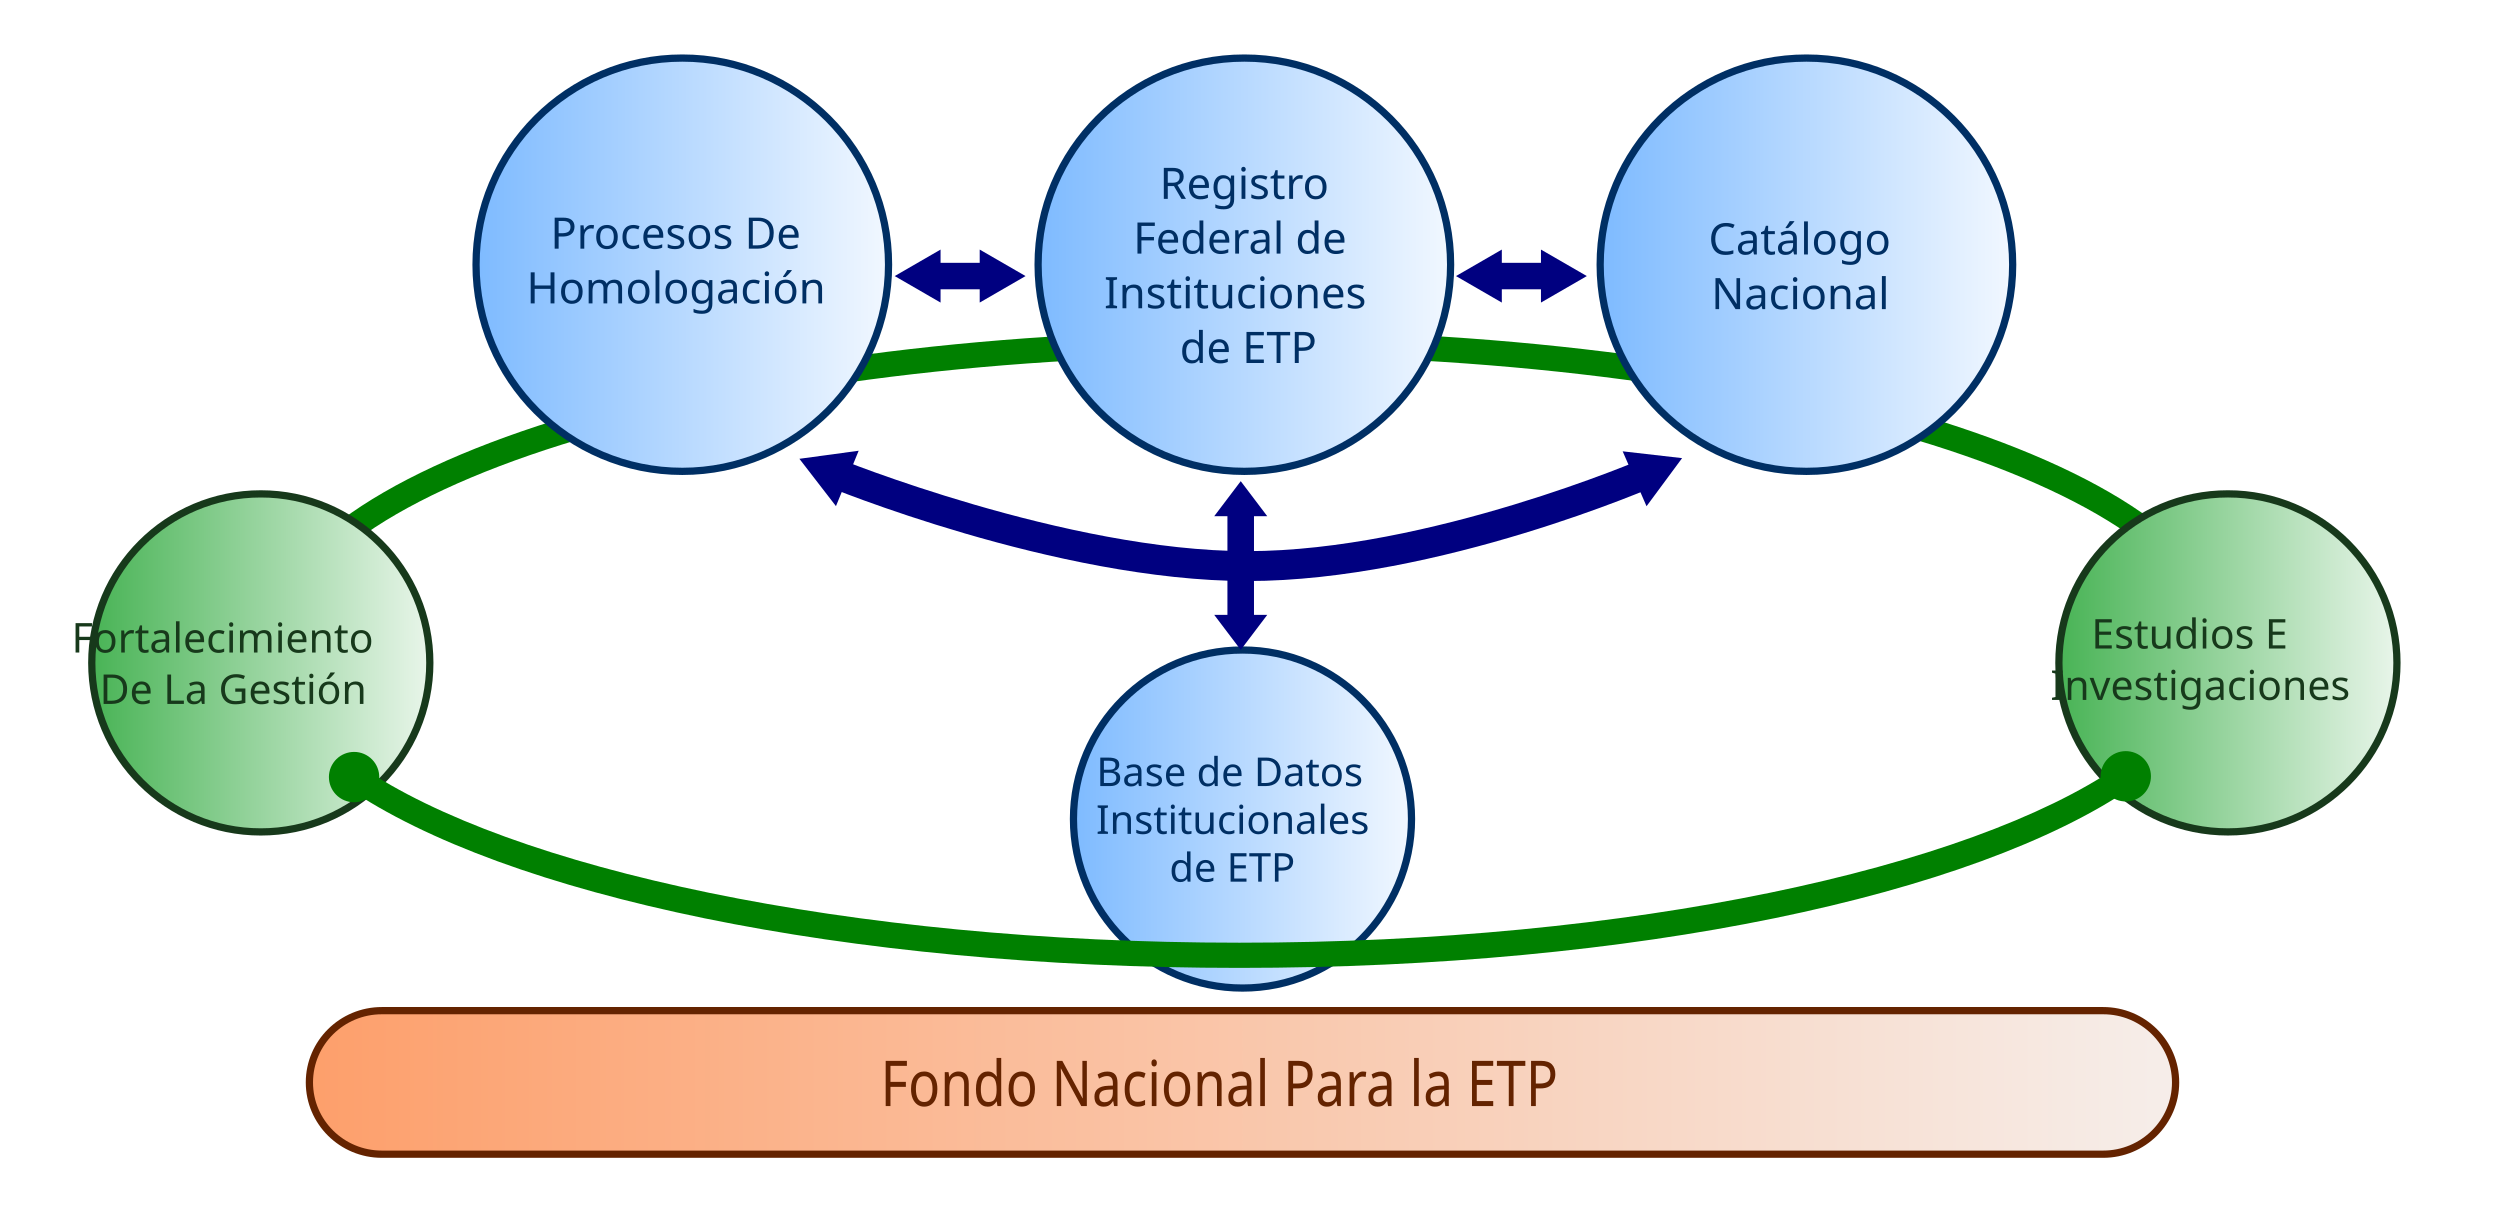
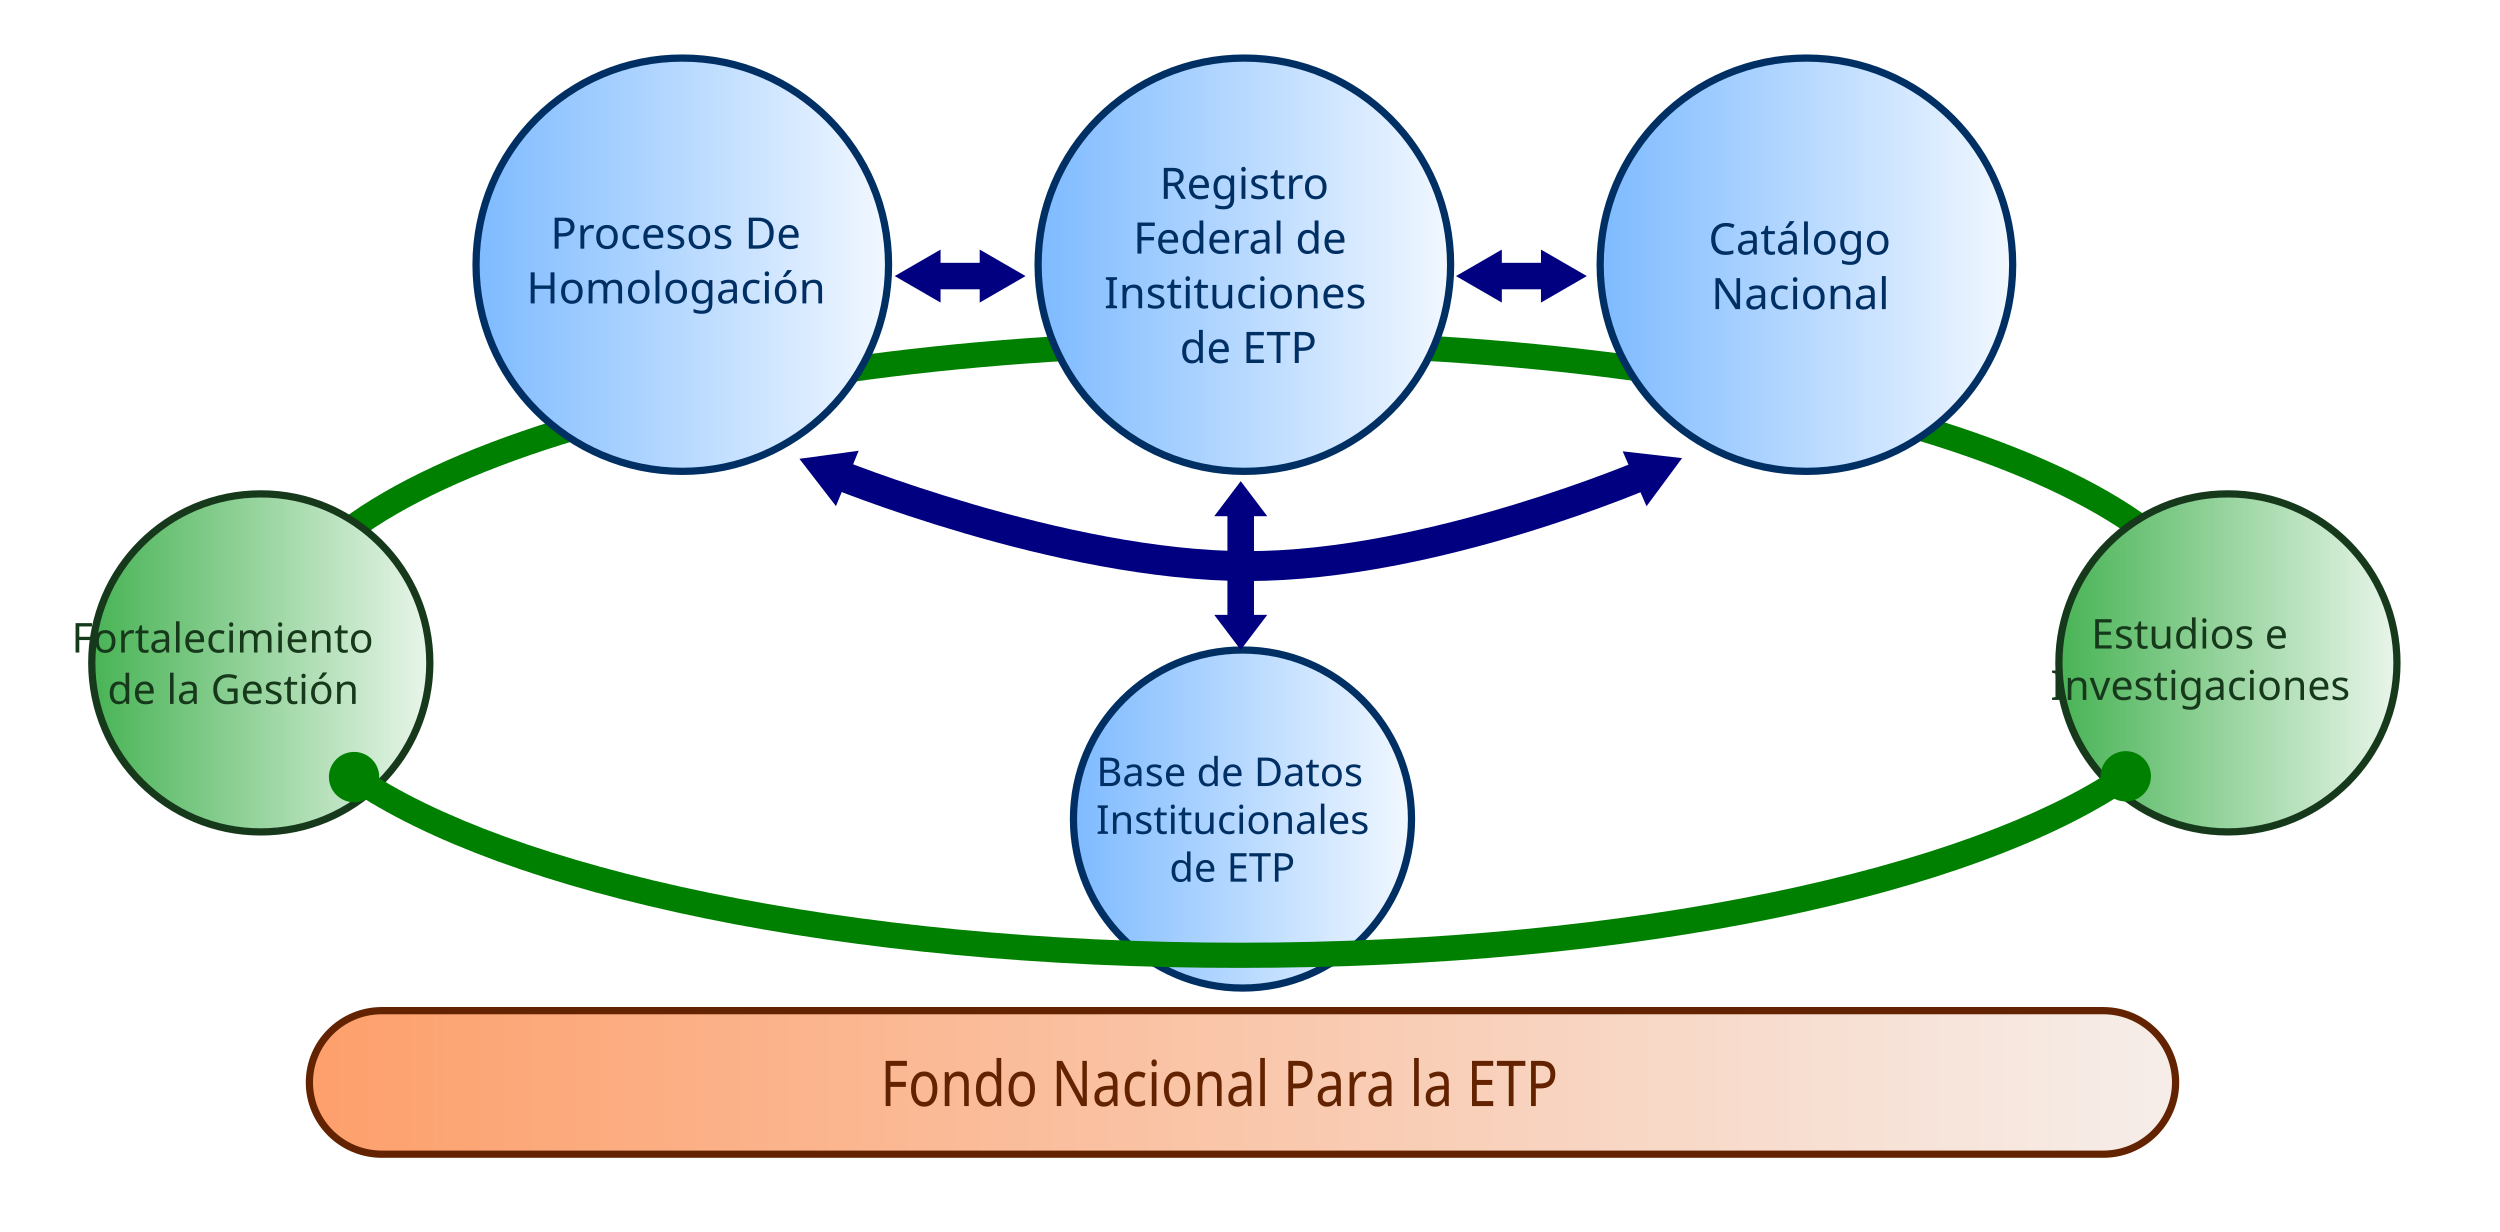
<svg xmlns="http://www.w3.org/2000/svg" xmlns:xlink="http://www.w3.org/1999/xlink" id="svg2" viewBox="0 0 690 340" height="100%" width="100%" version="1.2">
  <defs id="defs4">
    <linearGradient id="linearGradient4652">
      <stop id="stop4654" stop-color="#47b354" offset="0" />
      <stop id="stop4656" stop-color="#eaf6eb" offset="1" />
    </linearGradient>
    <linearGradient id="linearGradient3600-0-3">
      <stop id="stop3602-0-1" stop-color="#7dbaff" offset="0" />
      <stop id="stop3604-6-0" stop-color="#f2f8ff" offset="1" />
    </linearGradient>
    <linearGradient id="linearGradient4748" x1="-390.83" xlink:href="#linearGradient4652" gradientUnits="userSpaceOnUse" x2="-265.1" y1="56.78" y2="56.78" />
    <linearGradient id="linearGradient4750" x1="-390.65" xlink:href="#linearGradient3600-0-3" gradientUnits="userSpaceOnUse" x2="-265.28" y1="56.78" y2="56.78" />
    <linearGradient id="linearGradient4014" x1="-902.5" gradientUnits="userSpaceOnUse" y1="329.66" gradientTransform="matrix(0.7540672,0,0,0.7540672,764.0532,50.16635)" x2="-214.45" y2="329.66">
      <stop id="stop4638" stop-color="#fd9f6b" offset="0" />
      <stop id="stop4640" stop-color="#f6eeea" offset="1" />
    </linearGradient>
    <linearGradient id="linearGradient4178" x1="-390.83" xlink:href="#linearGradient3600-0-3" gradientUnits="userSpaceOnUse" x2="-265.1" y1="56.78" y2="56.78" />
    <linearGradient id="linearGradient3255" y2="56.78" xlink:href="#linearGradient4652" gradientUnits="userSpaceOnUse" x2="-265.1" gradientTransform="matrix(0.7540672,0,0,0.7540672,319.2859,140.1414)" y1="56.78" x1="-390.83" />
  </defs>
  <path id="path9162" d="m344.07,91.202c-74.539,0-142.02,9.465-191.16,24.908-24.568,7.721-44.561,16.911-58.652,27.382-14.092,10.471-22.528,22.516-22.528,35.677,0,14.183,9.756,27.042,25.921,38.104l3.912-5.75c-15.166-10.38-22.872-21.39-22.872-32.35,0-10.173,6.605-20.344,19.724-30.092s32.492-18.775,56.579-26.345c48.172-15.14,115.13-24.578,189.08-24.578,73.949,0,140.89,9.438,189.06,24.578,24.086,7.57,43.483,16.597,56.602,26.345s19.724,19.919,19.724,30.092c0,10.945-7.685,21.937-22.811,32.307l3.912,5.726c16.114-11.048,25.85-23.875,25.85-38.033,0-13.161-8.436-25.206-22.528-35.677s-34.084-19.661-58.652-27.382c-49.13-15.45-116.61-24.918-191.15-24.918z" style="direction:ltr;block-progression:tb;text-indent:0;color:#000000;enable-background:accumulate;text-transform:none;text-align:start;" fill="#008000" />
  <g id="g_bases">
    <path id="path4910" stroke-linejoin="round" style="stroke-dasharray:none;" d="m-266.1,56.78a61.864,61.864,0,1,1,-123.73,0,61.864,61.864,0,1,1,123.73,0z" stroke-dashoffset="0" transform="matrix(0.7540672,0,0,0.7540672,590.2344,183.2368)" stroke="#002f64" stroke-miterlimit="4" stroke-width="2.652" fill="url(#linearGradient4178)" />
    <text id="text4098" style="writing-mode:lr-tb;text-anchor:start;text-align:start;" font-family="Sans" xml:space="preserve" font-size="11px" font-style="normal" font-stretch="normal" line-height="125%" font-variant="normal" y="216.957" x="302.614" font-weight="normal" fill="#002f64">
      <tspan id="tspan4100" y="216.957" x="302.614">
        <tspan id="tspan4102" style="writing-mode:lr-tb;text-anchor:start;text-align:start;" font-family="Sans" font-size="11px" y="216.957" font-stretch="normal" font-variant="normal" font-style="normal" x="302.614" font-weight="normal" line-height="125%" fill="#002f64">Base de Datos </tspan>
      </tspan>
      <tspan id="tspan4104" y="230.153" x="302.511">
        <tspan id="tspan4106" style="writing-mode:lr-tb;text-anchor:start;text-align:start;" font-family="Sans" font-size="11px" y="230.153" font-stretch="normal" font-variant="normal" font-style="normal" x="302.511" font-weight="normal" line-height="125%" fill="#002f64">Institucionales </tspan>
      </tspan>
      <tspan id="tspan4108" y="243.35" x="322.749">
        <tspan id="tspan4110" style="writing-mode:lr-tb;text-anchor:start;text-align:start;" font-family="Sans" font-size="11px" y="243.35" font-stretch="normal" font-variant="normal" font-style="normal" x="322.749" font-weight="normal" line-height="125%" fill="#002f64">de ETP</tspan>
      </tspan>
    </text>
    <path id="path3446" d="m-266.1,56.78a61.864,61.864,0,1,1,-123.73,0,61.864,61.864,0,1,1,123.73,0z" stroke-opacity="0" fill-opacity="0" transform="matrix(0.7540672,0,0,0.7540672,590.2344,183.2368)" stroke-miterlimit="4" />
  </g>
  <g id="g_homologacion">
    <path id="path4912" stroke-linejoin="round" style="stroke-dasharray:none;" d="m-266.1,56.78a61.864,61.864,0,1,1,-123.73,0,61.864,61.864,0,1,1,123.73,0z" stroke-dashoffset="0" transform="matrix(0.9201729,0,0,0.9219304,490.0981,20.71322)" stroke="#002f64" stroke-miterlimit="4" stroke-width="2.171" fill="url(#linearGradient4750)" />
    <text id="text4070" style="writing-mode:lr-tb;text-anchor:start;text-align:start;" line-height="125%" font-family="Sans" xml:space="preserve" transform="scale(0.9990464,1.000954)" font-stretch="normal" font-size="12px" font-variant="normal" y="68.576" x="152.08" font-weight="normal" font-style="normal" fill="#002f64">
      <tspan id="tspan4072" y="68.576" x="152.08">
        <tspan id="tspan4074" style="writing-mode:lr-tb;text-anchor:start;text-align:start;" font-family="Sans" font-size="12px" y="68.576" font-stretch="normal" font-variant="normal" font-style="normal" x="152.08" font-weight="normal" line-height="125%" fill="#002f64">Procesos De </tspan>
      </tspan>
      <tspan id="tspan4076" y="83.657" x="145.458">
        <tspan id="tspan4078" style="writing-mode:lr-tb;text-anchor:start;text-align:start;" font-family="Sans" font-size="12px" y="83.657" font-stretch="normal" font-variant="normal" font-style="normal" x="145.458" font-weight="normal" line-height="125%" fill="#002f64">Homologación</tspan>
      </tspan>
    </text>
    <path id="path3446-6" d="m-266.1,56.78a61.864,61.864,0,1,1,-123.73,0,61.864,61.864,0,1,1,123.73,0z" stroke-opacity="0" fill-opacity="0" transform="matrix(0.9201729,0,0,0.9219304,490.0981,20.71322)" stroke-miterlimit="4" />
  </g>
  <g id="g_registro">
    <path id="path4914" stroke-linejoin="round" style="stroke-dasharray:none;" d="m-266.1,56.78a61.864,61.864,0,1,1,-123.73,0,61.864,61.864,0,1,1,123.73,0z" stroke-dashoffset="0" transform="matrix(0.9201729,0,0,0.9219304,645.2271,20.71321)" stroke="#002f64" stroke-miterlimit="4" stroke-width="2.171" fill="url(#linearGradient4750)" />
    <text id="text4080" style="text-anchor:start;text-align:start;" line-height="125%" font-family="Sans" xml:space="preserve" transform="scale(0.9990464,1.000954)" font-stretch="normal" font-size="12px" font-variant="normal" y="54.842" x="320.365" font-weight="normal" font-style="normal" fill="#002f64">
      <tspan id="tspan4082" y="54.842" x="320.365" style="writing-mode:lr-tb;text-anchor:start;text-align:start;" line-height="125%">
        <tspan id="tspan4084" style="writing-mode:lr-tb;text-anchor:start;text-align:start;" font-family="Sans" font-size="12px" y="54.842" font-stretch="normal" font-variant="normal" font-style="normal" x="320.365" font-weight="normal" line-height="125%" fill="#002f64">Registro </tspan>
      </tspan>
      <tspan id="tspan4086" y="69.923" x="313.083" style="writing-mode:lr-tb;text-anchor:start;text-align:start;" line-height="125%">
        <tspan id="tspan4088" style="writing-mode:lr-tb;text-anchor:start;text-align:start;" font-family="Sans" font-size="12px" y="69.923" font-stretch="normal" font-variant="normal" font-style="normal" x="313.083" font-weight="normal" line-height="125%" fill="#002f64">Federal de </tspan>
      </tspan>
      <tspan id="tspan4090" y="85.005" x="305.024" style="writing-mode:lr-tb;text-anchor:start;text-align:start;" line-height="125%">
        <tspan id="tspan4092" style="writing-mode:lr-tb;text-anchor:start;text-align:start;" font-family="Sans" font-size="12px" y="85.005" font-stretch="normal" font-variant="normal" font-style="normal" x="305.024" font-weight="normal" line-height="125%" fill="#002f64">Instituciones </tspan>
      </tspan>
      <tspan id="tspan4094" y="100.086" x="325.938" style="writing-mode:lr-tb;text-anchor:start;text-align:start;" line-height="125%">
        <tspan id="tspan4096" style="writing-mode:lr-tb;text-anchor:start;text-align:start;" font-family="Sans" font-size="12px" y="100.086" font-stretch="normal" font-variant="normal" font-style="normal" x="325.938" font-weight="normal" line-height="125%" fill="#002f64">de ETP</tspan>
      </tspan>
    </text>
    <path id="path3446-6-9" d="m-266.1,56.78a61.864,61.864,0,1,1,-123.73,0,61.864,61.864,0,1,1,123.73,0z" stroke-opacity="0" fill-opacity="0" transform="matrix(0.9201729,0,0,0.9219304,645.2271,20.71321)" stroke-miterlimit="4" />
  </g>
  <g id="g_catalogo">
    <path id="path4916" stroke-linejoin="round" style="stroke-dasharray:none;" d="m-266.1,56.78a61.864,61.864,0,1,1,-123.73,0,61.864,61.864,0,1,1,123.73,0z" stroke-dashoffset="0" transform="matrix(0.9201729,0,0,0.9219304,800.3561,20.71322)" stroke="#002f64" stroke-miterlimit="4" stroke-width="2.171" fill="url(#linearGradient4750)" />
    <text id="text4112" style="writing-mode:lr-tb;text-anchor:start;text-align:start;" line-height="125%" font-family="Sans" xml:space="preserve" transform="scale(0.9990464,1.000954)" font-stretch="normal" font-size="12px" font-variant="normal" y="70.164" x="471.991" font-weight="normal" font-style="normal" fill="#002f64">
      <tspan id="tspan4114" y="70.164" x="471.991">
        <tspan id="tspan4116" style="writing-mode:lr-tb;text-anchor:start;text-align:start;" font-family="Sans" font-size="12px" y="70.164" font-stretch="normal" font-variant="normal" font-style="normal" x="471.991" font-weight="normal" line-height="125%" fill="#002f64">Catálogo </tspan>
      </tspan>
      <tspan id="tspan4118" y="85.245" x="472.768">
        <tspan id="tspan4120" style="writing-mode:lr-tb;text-anchor:start;text-align:start;" font-family="Sans" font-size="12px" y="85.245" font-stretch="normal" font-variant="normal" font-style="normal" x="472.768" font-weight="normal" line-height="125%" fill="#002f64">Nacional</tspan>
      </tspan>
    </text>
    <path id="path3446-6-2" d="m-266.1,56.78a61.864,61.864,0,1,1,-123.73,0,61.864,61.864,0,1,1,123.73,0z" stroke-opacity="0" fill-opacity="0" transform="matrix(0.9201729,0,0,0.9219304,800.3561,20.71322)" stroke-miterlimit="4" />
  </g>
  <g id="g_fortalecimiento">
    <path id="path4918" stroke-linejoin="round" style="stroke-dasharray:none;" d="m118.63,182.96a46.65,46.65,0,0,1,-93.301,0,46.65,46.65,0,1,1,93.301,0z" stroke-dashoffset="0" stroke="#17391b" stroke-miterlimit="4" stroke-width="2" fill="url(#linearGradient3255)" />
    <path id="path3446-60-0" d="m118.63,182.96a46.65,46.65,0,0,1,-93.301,0,46.65,46.65,0,1,1,93.301,0z" stroke-opacity="0" fill-opacity="0" stroke-miterlimit="4" />
    <text id="text4070-5" style="writing-mode:lr-tb;text-anchor:middle;text-align:center;" line-height="125%" font-family="Sans" transform="scale(0.9990464,1.000954)" y="179.925" font-stretch="normal" font-size="11.333px" font-variant="normal" font-style="normal" x="71.798" font-weight="normal" xml:space="preserve" fill="#17391b">
      <tspan id="tspan3251" x="71.798" y="179.925">Fortalecimiento</tspan>
-       <tspan id="tspan3253" x="71.798" y="194.091">De La Gestión</tspan>
+       <tspan id="tspan3253" x="71.798" y="194.091">de la Gestión</tspan>
    </text>
  </g>
  <g id="g_estudios">
    <path id="path4920" stroke-linejoin="round" style="stroke-dasharray:none;" d="m-266.1,56.78a61.864,61.864,0,1,1,-123.73,0,61.864,61.864,0,1,1,123.73,0z" stroke-dashoffset="0" transform="matrix(0.7540672,0,0,0.7540672,862.2142,140.1414)" stroke="#17391b" stroke-miterlimit="4" stroke-width="2.652" fill="url(#linearGradient4748)" />
    <path id="path3446-60-0-7" d="m-266.1,56.78a61.864,61.864,0,1,1,-123.73,0,61.864,61.864,0,1,1,123.73,0z" stroke-opacity="0" fill-opacity="0" transform="matrix(0.7540672,0,0,0.7540672,862.2142,140.1414)" stroke-miterlimit="4" />
    <text id="text4070-5-1" style="writing-mode:lr-tb;text-anchor:middle;text-align:center;" line-height="125%" font-family="Sans" transform="scale(0.9990464,1.000954)" y="178.826" font-stretch="normal" font-size="11.333px" font-variant="normal" font-style="normal" x="615.217" font-weight="normal" xml:space="preserve" fill="#17391b">
-       <tspan id="tspan3251-0" x="615.217" y="178.826">Estudios E</tspan>
+       <tspan id="tspan3251-0" x="615.217" y="178.826">Estudios e</tspan>
      <tspan id="tspan3300" x="615.217" y="192.993">Investigaciones</tspan>
    </text>
  </g>
  <g id="g_fondo">
    <rect id="rect4922" stroke-linejoin="round" style="stroke-dasharray:none;" stroke-width="2" rx="20" ry="20" stroke-dashoffset="0" width="515.07" stroke="#642300" stroke-miterlimit="4" y="278.94" x="85.393" height="39.62" fill="url(#linearGradient4014)" />
    <text id="text4660" font-size="51.831px" line-height="125%" font-family="Bitstream Vera Sans" xml:space="preserve" transform="scale(0.9159746,1.091733)" y="279.615" x="265.329" font-weight="normal" font-style="normal" fill="#642300">
      <tspan id="tspan4662" style="writing-mode:lr-tb;text-anchor:start;text-align:start;" font-family="Sans" font-size="16px" y="279.615" font-stretch="normal" font-variant="normal" font-style="normal" x="265.329" font-weight="normal" line-height="125%">Fondo Nacional Para la ETP</tspan>
    </text>
    <rect id="rect4658" stroke-opacity="0" fill-opacity="0" rx="20" ry="20" height="39.62" width="515.07" stroke-miterlimit="4" y="278.94" x="85.393" />
  </g>
  <g id="g10044" transform="matrix(0.8518433,0,0,-0.8518433,48.67024,151.9022)" fill="#000080">
    <path id="path4772" style="direction:ltr;block-progression:tb;text-indent:0;color:#000000;enable-background:accumulate;text-transform:none;text-align:start;" d="m347.03-9.938c-62.01,0-136.66,30.875-136.66,30.875l3.688,8.969s74.226-30.156,132.97-30.156c58.743,0,128.62,30.125,128.62,30.125l3.875-8.906s-70.49-30.906-132.5-30.906z" />
    <path id="path10050" d="m201.87,29.67,11.847-15.34,7.359,17.95-19.206-2.61z" style="marker-start:none;" fill-rule="evenodd" />
    <path id="path10052" d="m487.87,29.885-19.257,2.208,7.732-17.793,11.525,15.584z" style="marker-start:none;" fill-rule="evenodd" />
  </g>
  <g id="g10034" transform="matrix(0.7540672,0,0,0.5759026,80.43524,158.2832)" fill="#000080">
    <path id="path5786" style="direction:ltr;block-progression:tb;text-indent:0;color:#000000;enable-background:accumulate;text-transform:none;text-align:start;" d="m342.59-33.062,0,58.5,9.719,0,0-58.5-9.719,0z" />
    <path id="path10040" d="m347.46-44.245,9.7,16.781-19.4,0,9.7-16.781z" style="marker-start:none;" fill-rule="evenodd" />
    <path id="path10042" d="m347.46,36.618-9.7-16.781,19.4,0-9.7,16.781z" style="marker-start:none;" fill-rule="evenodd" />
  </g>
  <g id="g10054" transform="matrix(0.7540672,0,0,0.7540672,80.43517,10.23385)" fill="#000080">
    <path id="path5786-1" style="direction:ltr;block-progression:tb;text-indent:0;color:#000000;enable-background:accumulate;text-transform:none;text-align:start;" d="m232,82.625,0,9.688,25.5,0,0-9.688-25.5,0z" />
    <path id="path10060" d="m220.81,87.475,16.781-9.7,0,19.4-16.781-9.7z" style="marker-start:none;" fill-rule="evenodd" />
    <path id="path10062" d="m268.7,87.475-16.781,9.7,0-19.4,16.781,9.7z" style="marker-start:none;" fill-rule="evenodd" />
  </g>
  <g id="g10064" transform="matrix(0.7540672,0,0,0.7540672,80.43517,10.23385)" fill="#000080">
    <path id="path5786-1-6" style="direction:ltr;block-progression:tb;text-indent:0;color:#000000;enable-background:accumulate;text-transform:none;text-align:start;" d="m437.44,82.625,0,9.688,25.5,0,0-9.688-25.5,0z" />
    <path id="path10070" d="m426.24,87.475,16.781-9.7,0,19.4-16.781-9.7z" style="marker-start:none;" fill-rule="evenodd" />
    <path id="path10072" d="m474.13,87.475-16.781,9.7,0-19.4,16.781,9.7z" style="marker-start:none;" fill-rule="evenodd" />
  </g>
  <g id="g10108" transform="matrix(0.7540672,0,0,0.7540672,80.43517,10.23385)" fill="#008000">
    <path id="path9152" style="direction:ltr;block-progression:tb;text-indent:0;color:#000000;enable-background:accumulate;text-transform:none;text-align:start;" d="m668.66,266.88c-54.521,37.38-178.3,64.594-321.69,64.594-143.29,0-267.02-27.186-321.59-64.531l-5.188,7.625c58.132,39.779,182.35,66.125,326.78,66.125,144.53,0,268.79-26.395,326.88-66.219l-5.188-7.594z" />
    <path id="path10114" d="m663.8,275.78c-2.876-4.195-1.806-9.934,2.389-12.81,4.195-2.876,9.934-1.806,12.81,2.389,2.876,4.195,1.806,9.934-2.389,12.81-4.195,2.876-9.934,1.806-12.81-2.389z" style="marker-start:none;marker-end:none;" fill-rule="evenodd" />
    <path id="path10116" d="m15.328,265.65c2.873-4.198,8.611-5.273,12.808-2.401,4.198,2.873,5.273,8.611,2.401,12.808-2.873,4.198-8.611,5.273-12.808,2.401-4.198-2.873-5.273-8.611-2.401-12.808z" style="marker-start:none;marker-end:none;" fill-rule="evenodd" />
  </g>
</svg>
